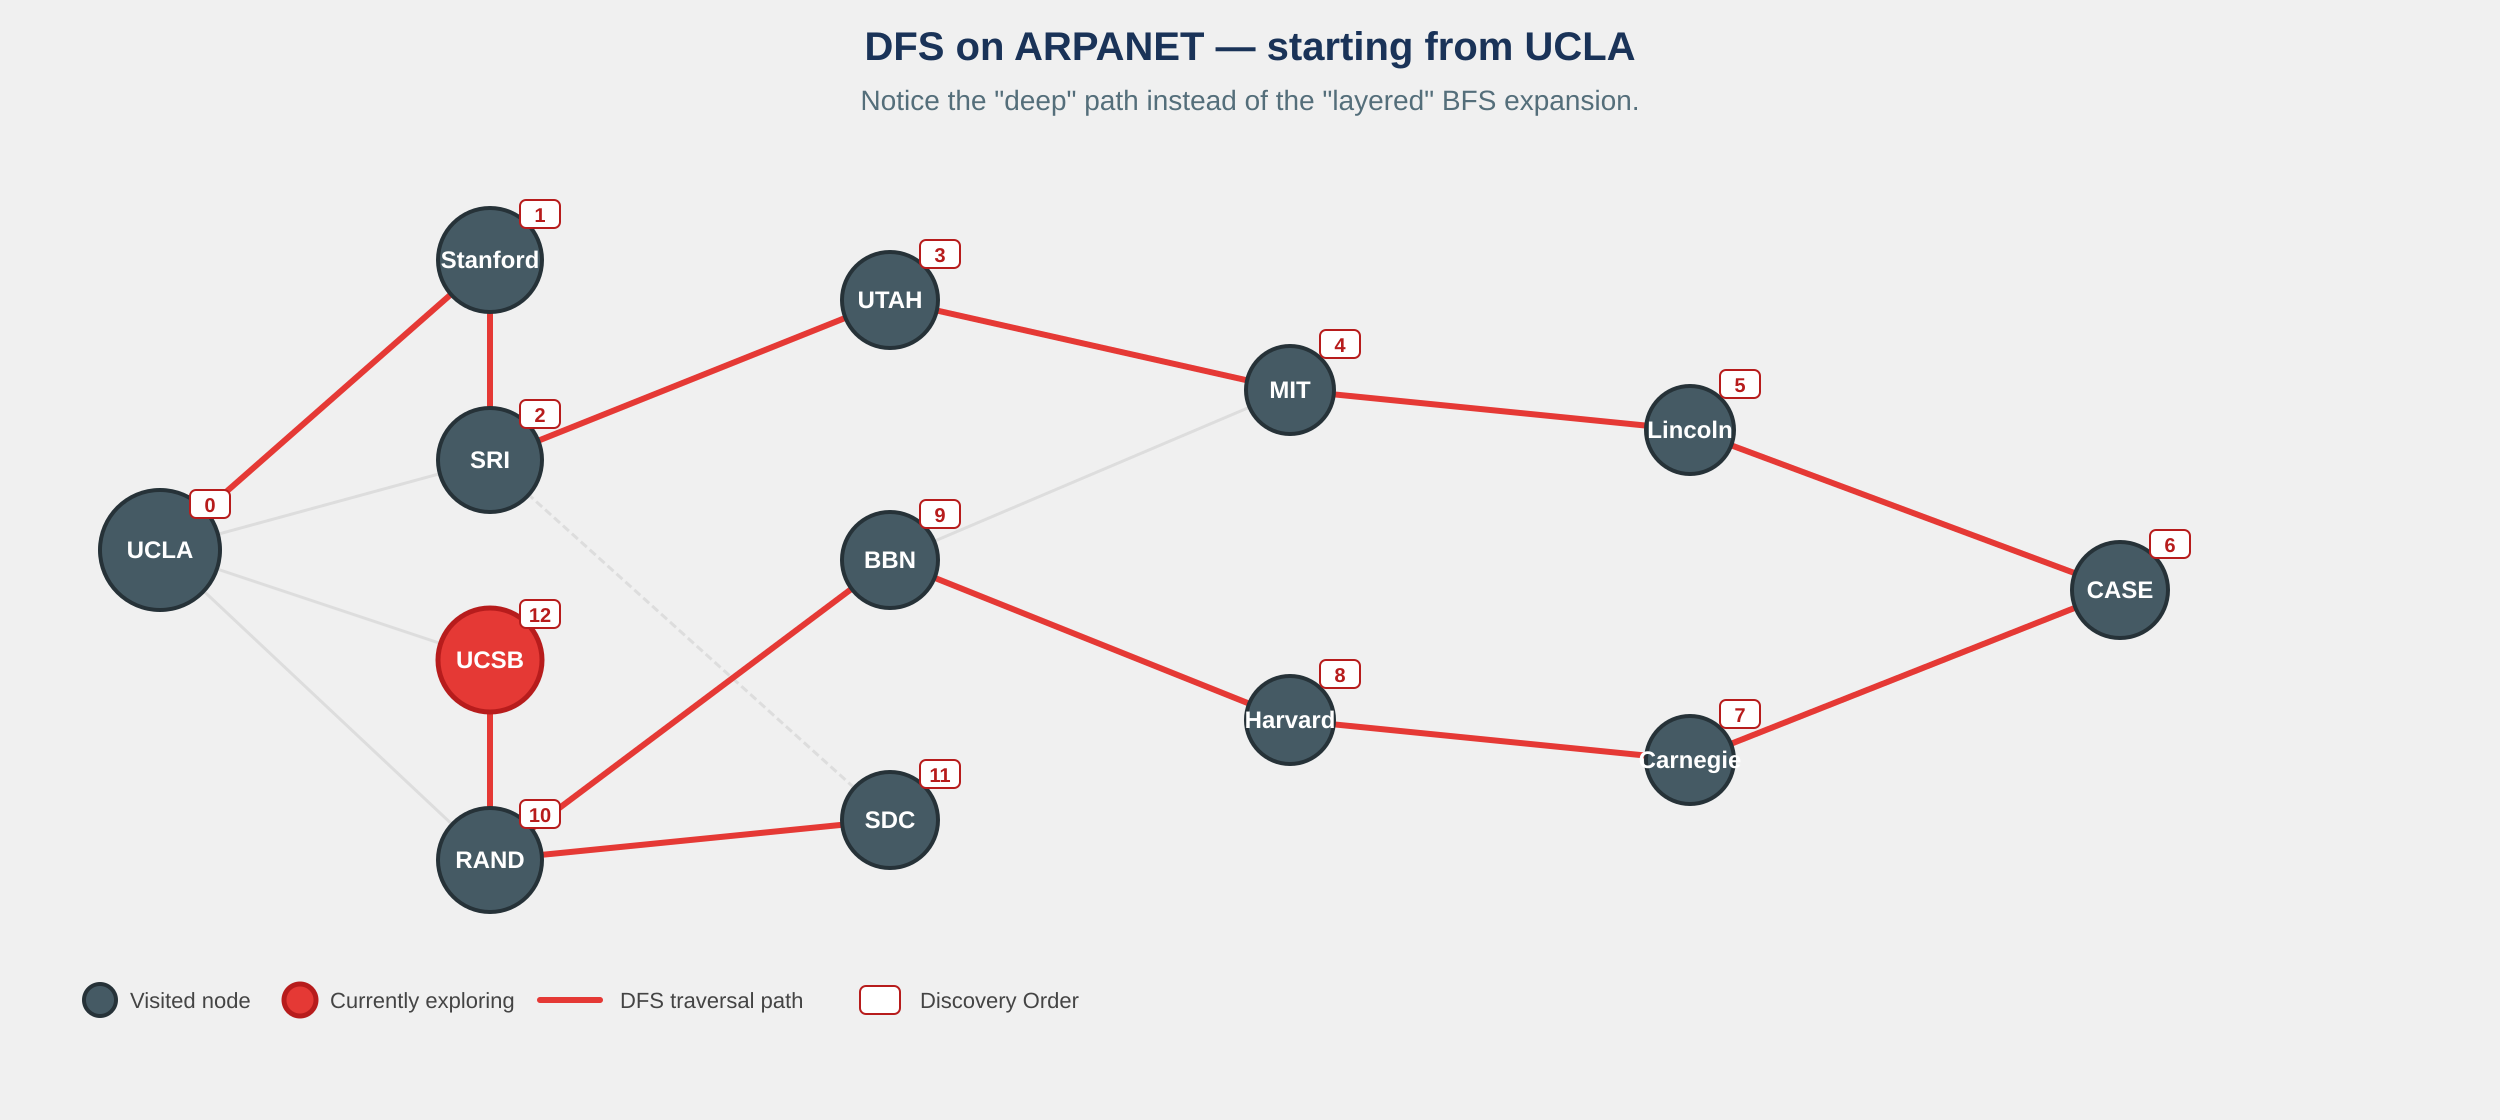
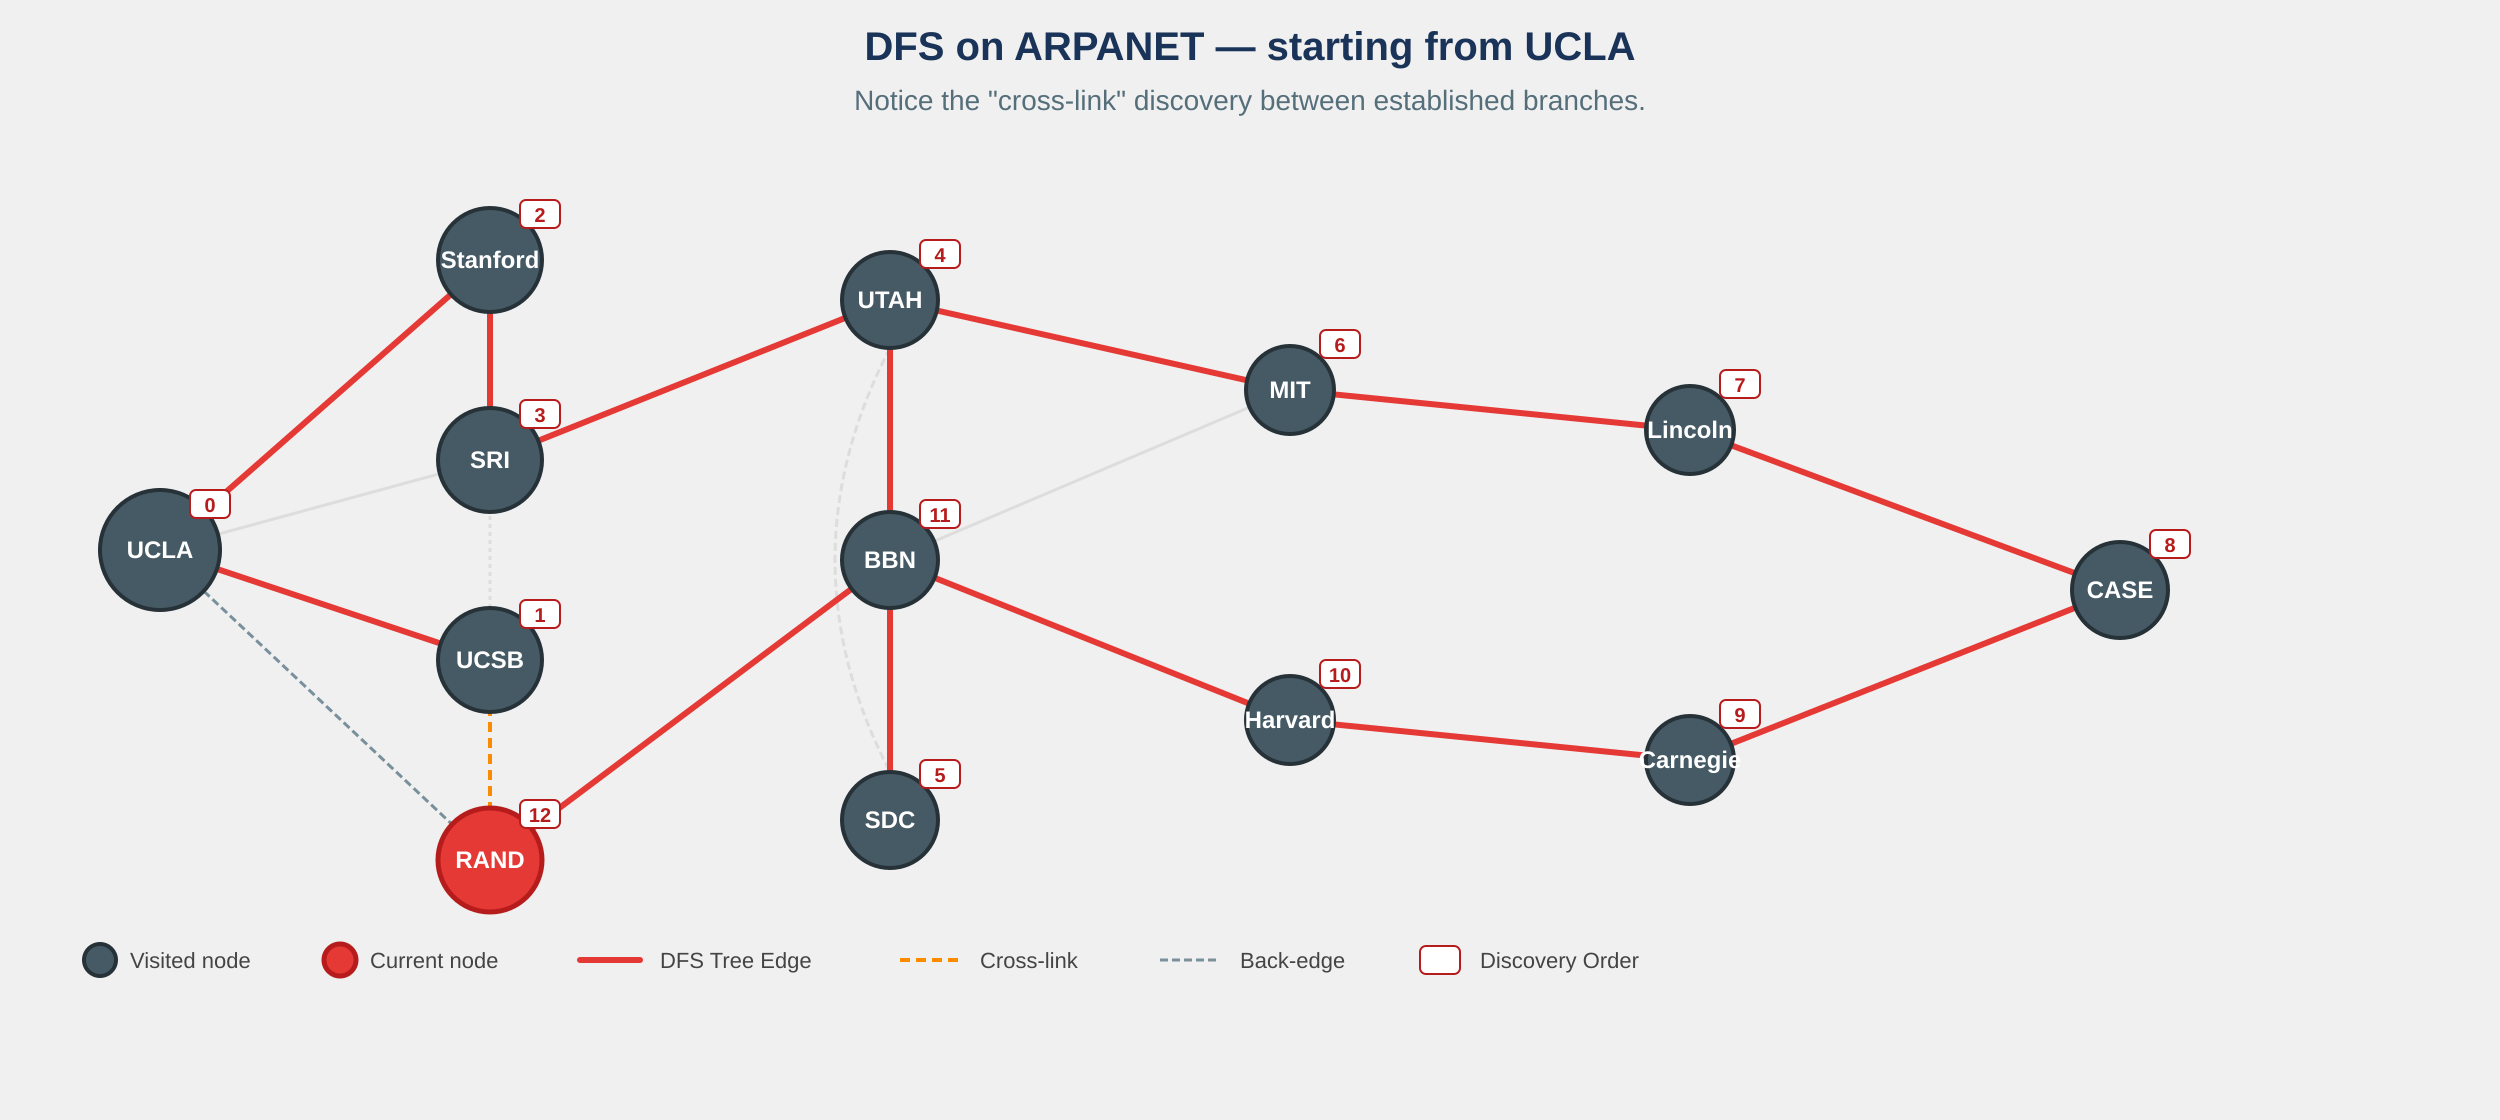
<svg xmlns="http://www.w3.org/2000/svg" viewBox="0 0 1250 560" font-family="'Segoe UI', Arial, sans-serif">
  <defs>
    <style>
      .node-visited { fill: #455a64; stroke: #263238; stroke-width: 2; }
      .node-active { fill: #e53935; stroke: #b71c1c; stroke-width: 2.5; }
      .node-pending { fill: #cfd8dc; stroke: #90a4ae; stroke-width: 1.5; }
      .lbl-w { font-size: 12px; fill: white; text-anchor: middle; font-weight: bold; }
      .lbl-dk { font-size: 12px; fill: #1a3358; text-anchor: middle; font-weight: bold; }
      .edge-dfs { stroke: #e53935; stroke-width: 3; stroke-linecap: round; }
      .edge-bg { stroke: #ddd; stroke-width: 1.5; }
+       .edge-cross { stroke: #fb8c00; stroke-width: 2; stroke-dasharray: 5,3; }
+       .edge-back { stroke: #78909c; stroke-width: 1.5; stroke-dasharray: 4,2; }
      .order-bubble { fill: white; stroke: #b71c1c; stroke-width: 1; }
      .order-text { font-size: 10px; fill: #b71c1c; font-weight: bold; text-anchor: middle; }
    </style>
  </defs>
  <text x="625" y="30" text-anchor="middle" font-size="20" font-weight="bold" fill="#1a3358">DFS on ARPANET — starting from UCLA</text>
-   <text x="625" y="55" text-anchor="middle" font-size="14" fill="#546e7a">Notice the "deep" path instead of the "layered" BFS expansion.</text>
+   <text x="625" y="55" text-anchor="middle" font-size="14" fill="#546e7a">Notice the "cross-link" discovery between established branches.</text>
  <line x1="80" y1="275" x2="245" y2="230" class="edge-bg" />
-   <line x1="80" y1="275" x2="245" y2="330" class="edge-bg" />
-   <line x1="80" y1="275" x2="245" y2="430" class="edge-bg" />
-   <line x1="245" y1="230" x2="245" y2="130" class="edge-bg" />
+   <path d="M 445 174 Q 390 280 445 386" class="edge-bg" stroke-dasharray="4,2" fill="none" />
  <line x1="445" y1="280" x2="645" y2="195" class="edge-bg" />
-   <line x1="445" y1="410" x2="245" y2="230" class="edge-bg" stroke-dasharray="4,2" />
+   <line x1="80" y1="275" x2="245" y2="430" class="edge-back" />
+   <line x1="245" y1="430" x2="245" y2="330" class="edge-cross" />
+   <line x1="245" y1="230" x2="245" y2="330" class="edge-bg" stroke-dasharray="2,2" />
+   <line x1="80" y1="275" x2="245" y2="330" class="edge-dfs" />
  <line x1="80" y1="275" x2="245" y2="130" class="edge-dfs" />
  <line x1="245" y1="130" x2="245" y2="230" class="edge-dfs" />
  <line x1="245" y1="230" x2="445" y2="150" class="edge-dfs" />
+   <line x1="445" y1="150" x2="445" y2="410" class="edge-dfs" />
  <line x1="445" y1="150" x2="645" y2="195" class="edge-dfs" />
  <line x1="645" y1="195" x2="845" y2="215" class="edge-dfs" />
  <line x1="845" y1="215" x2="1060" y2="295" class="edge-dfs" />
  <line x1="1060" y1="295" x2="845" y2="380" class="edge-dfs" />
  <line x1="845" y1="380" x2="645" y2="360" class="edge-dfs" />
  <line x1="645" y1="360" x2="445" y2="280" class="edge-dfs" />
  <line x1="445" y1="280" x2="245" y2="430" class="edge-dfs" />
-   <line x1="245" y1="430" x2="445" y2="410" class="edge-dfs" />
-   <line x1="245" y1="430" x2="245" y2="330" class="edge-dfs" />
  <circle cx="80" cy="275" r="30" class="node-visited" />
  <text x="80" y="279" class="lbl-w">UCLA</text>
  <rect x="95" y="245" width="20" height="14" rx="3" class="order-bubble" />
  <text x="105" y="256" class="order-text">0</text>
+   <circle cx="245" cy="330" r="26" class="node-visited" />
+   <text x="245" y="334" class="lbl-w">UCSB</text>
+   <rect x="260" y="300" width="20" height="14" rx="3" class="order-bubble" />
+   <text x="270" y="311" class="order-text">1</text>
  <circle cx="245" cy="130" r="26" class="node-visited" />
  <text x="245" y="134" class="lbl-w">Stanford</text>
  <rect x="260" y="100" width="20" height="14" rx="3" class="order-bubble" />
-   <text x="270" y="111" class="order-text">1</text>
+   <text x="270" y="111" class="order-text">2</text>
  <circle cx="245" cy="230" r="26" class="node-visited" />
  <text x="245" y="234" class="lbl-w">SRI</text>
  <rect x="260" y="200" width="20" height="14" rx="3" class="order-bubble" />
-   <text x="270" y="211" class="order-text">2</text>
+   <text x="270" y="211" class="order-text">3</text>
  <circle cx="445" cy="150" r="24" class="node-visited" />
  <text x="445" y="154" class="lbl-w">UTAH</text>
  <rect x="460" y="120" width="20" height="14" rx="3" class="order-bubble" />
-   <text x="470" y="131" class="order-text">3</text>
+   <text x="470" y="131" class="order-text">4</text>
+   <circle cx="445" cy="410" r="24" class="node-visited" />
+   <text x="445" y="414" class="lbl-w">SDC</text>
+   <rect x="460" y="380" width="20" height="14" rx="3" class="order-bubble" />
+   <text x="470" y="391" class="order-text">5</text>
  <circle cx="645" cy="195" r="22" class="node-visited" />
  <text x="645" y="199" class="lbl-w">MIT</text>
  <rect x="660" y="165" width="20" height="14" rx="3" class="order-bubble" />
-   <text x="670" y="176" class="order-text">4</text>
+   <text x="670" y="176" class="order-text">6</text>
  <circle cx="845" cy="215" r="22" class="node-visited" />
  <text x="845" y="219" class="lbl-w">Lincoln</text>
  <rect x="860" y="185" width="20" height="14" rx="3" class="order-bubble" />
-   <text x="870" y="196" class="order-text">5</text>
+   <text x="870" y="196" class="order-text">7</text>
  <circle cx="1060" cy="295" r="24" class="node-visited" />
  <text x="1060" y="299" class="lbl-w">CASE</text>
  <rect x="1075" y="265" width="20" height="14" rx="3" class="order-bubble" />
-   <text x="1085" y="276" class="order-text">6</text>
+   <text x="1085" y="276" class="order-text">8</text>
  <circle cx="845" cy="380" r="22" class="node-visited" />
  <text x="845" y="384" class="lbl-w">Carnegie</text>
  <rect x="860" y="350" width="20" height="14" rx="3" class="order-bubble" />
-   <text x="870" y="361" class="order-text">7</text>
+   <text x="870" y="361" class="order-text">9</text>
  <circle cx="645" cy="360" r="22" class="node-visited" />
  <text x="645" y="364" class="lbl-w">Harvard</text>
  <rect x="660" y="330" width="20" height="14" rx="3" class="order-bubble" />
-   <text x="670" y="341" class="order-text">8</text>
+   <text x="670" y="341" class="order-text">10</text>
  <circle cx="445" cy="280" r="24" class="node-visited" />
  <text x="445" y="284" class="lbl-w">BBN</text>
  <rect x="460" y="250" width="20" height="14" rx="3" class="order-bubble" />
-   <text x="470" y="261" class="order-text">9</text>
-   <circle cx="245" cy="430" r="26" class="node-visited" />
+   <text x="470" y="261" class="order-text">11</text>
+   <circle cx="245" cy="430" r="26" class="node-active" />
  <text x="245" y="434" class="lbl-w">RAND</text>
  <rect x="260" y="400" width="20" height="14" rx="3" class="order-bubble" />
-   <text x="270" y="411" class="order-text">10</text>
-   <circle cx="445" cy="410" r="24" class="node-visited" />
-   <text x="445" y="414" class="lbl-w">SDC</text>
-   <rect x="460" y="380" width="20" height="14" rx="3" class="order-bubble" />
-   <text x="470" y="391" class="order-text">11</text>
-   <circle cx="245" cy="330" r="26" class="node-active" />
-   <text x="245" y="334" class="lbl-w">UCSB</text>
-   <rect x="260" y="300" width="20" height="14" rx="3" class="order-bubble" />
-   <text x="270" y="311" class="order-text">12</text>
-   <g transform="translate(50, 500)">
+   <text x="270" y="411" class="order-text">12</text>
+   <g transform="translate(50, 480)">
    <circle cx="0" cy="0" r="8" class="node-visited" />
    <text x="15" y="4" font-size="11" fill="#444">Visited node</text>
-     <circle cx="100" cy="0" r="8" class="node-active" />
-     <text x="115" y="4" font-size="11" fill="#444">Currently exploring</text>
-     <line x1="220" y1="0" x2="250" y2="0" class="edge-dfs" />
-     <text x="260" y="4" font-size="11" fill="#444">DFS traversal path</text>
-     <rect x="380" y="-7" width="20" height="14" rx="3" class="order-bubble" />
-     <text x="410" y="4" font-size="11" fill="#444">Discovery Order</text>
+     <circle cx="120" cy="0" r="8" class="node-active" />
+     <text x="135" y="4" font-size="11" fill="#444">Current node</text>
+     <line x1="240" y1="0" x2="270" y2="0" class="edge-dfs" />
+     <text x="280" y="4" font-size="11" fill="#444">DFS Tree Edge</text>
+     <line x1="400" y1="0" x2="430" y2="0" class="edge-cross" />
+     <text x="440" y="4" font-size="11" fill="#444">Cross-link</text>
+     <line x1="530" y1="0" x2="560" y2="0" class="edge-back" />
+     <text x="570" y="4" font-size="11" fill="#444">Back-edge</text>
+     <rect x="660" y="-7" width="20" height="14" rx="3" class="order-bubble" />
+     <text x="690" y="4" font-size="11" fill="#444">Discovery Order</text>
  </g>
</svg>
